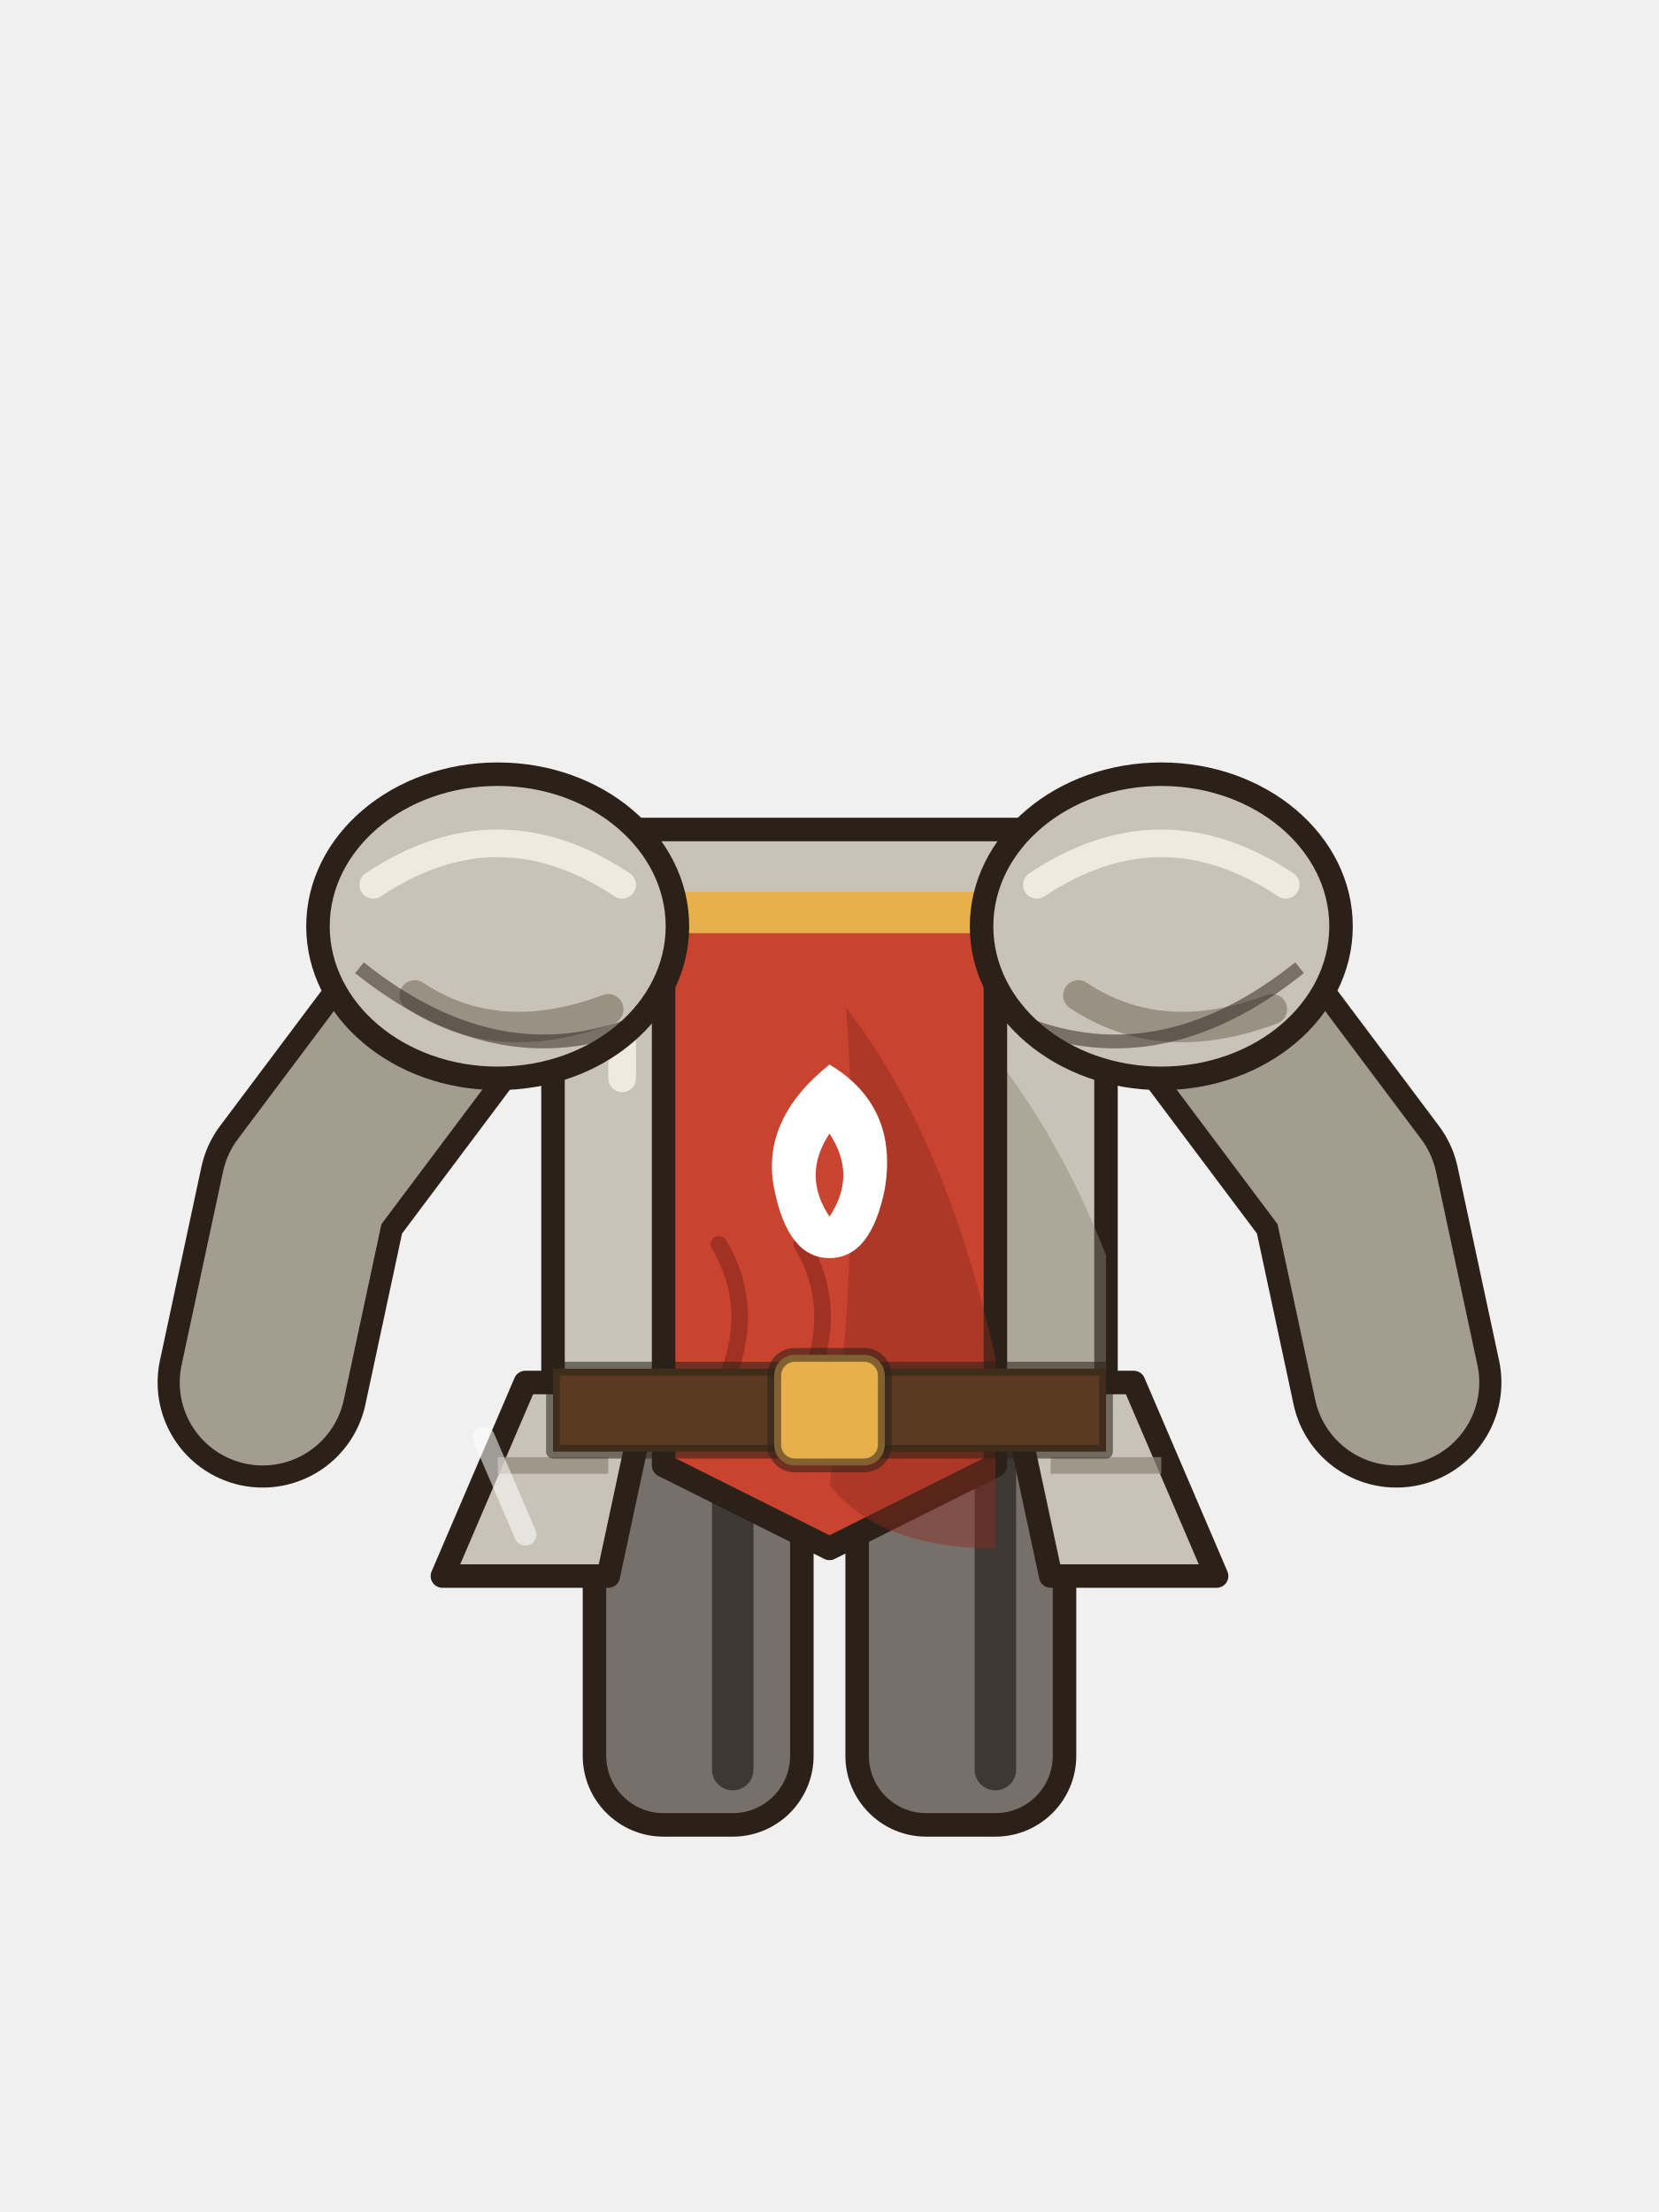
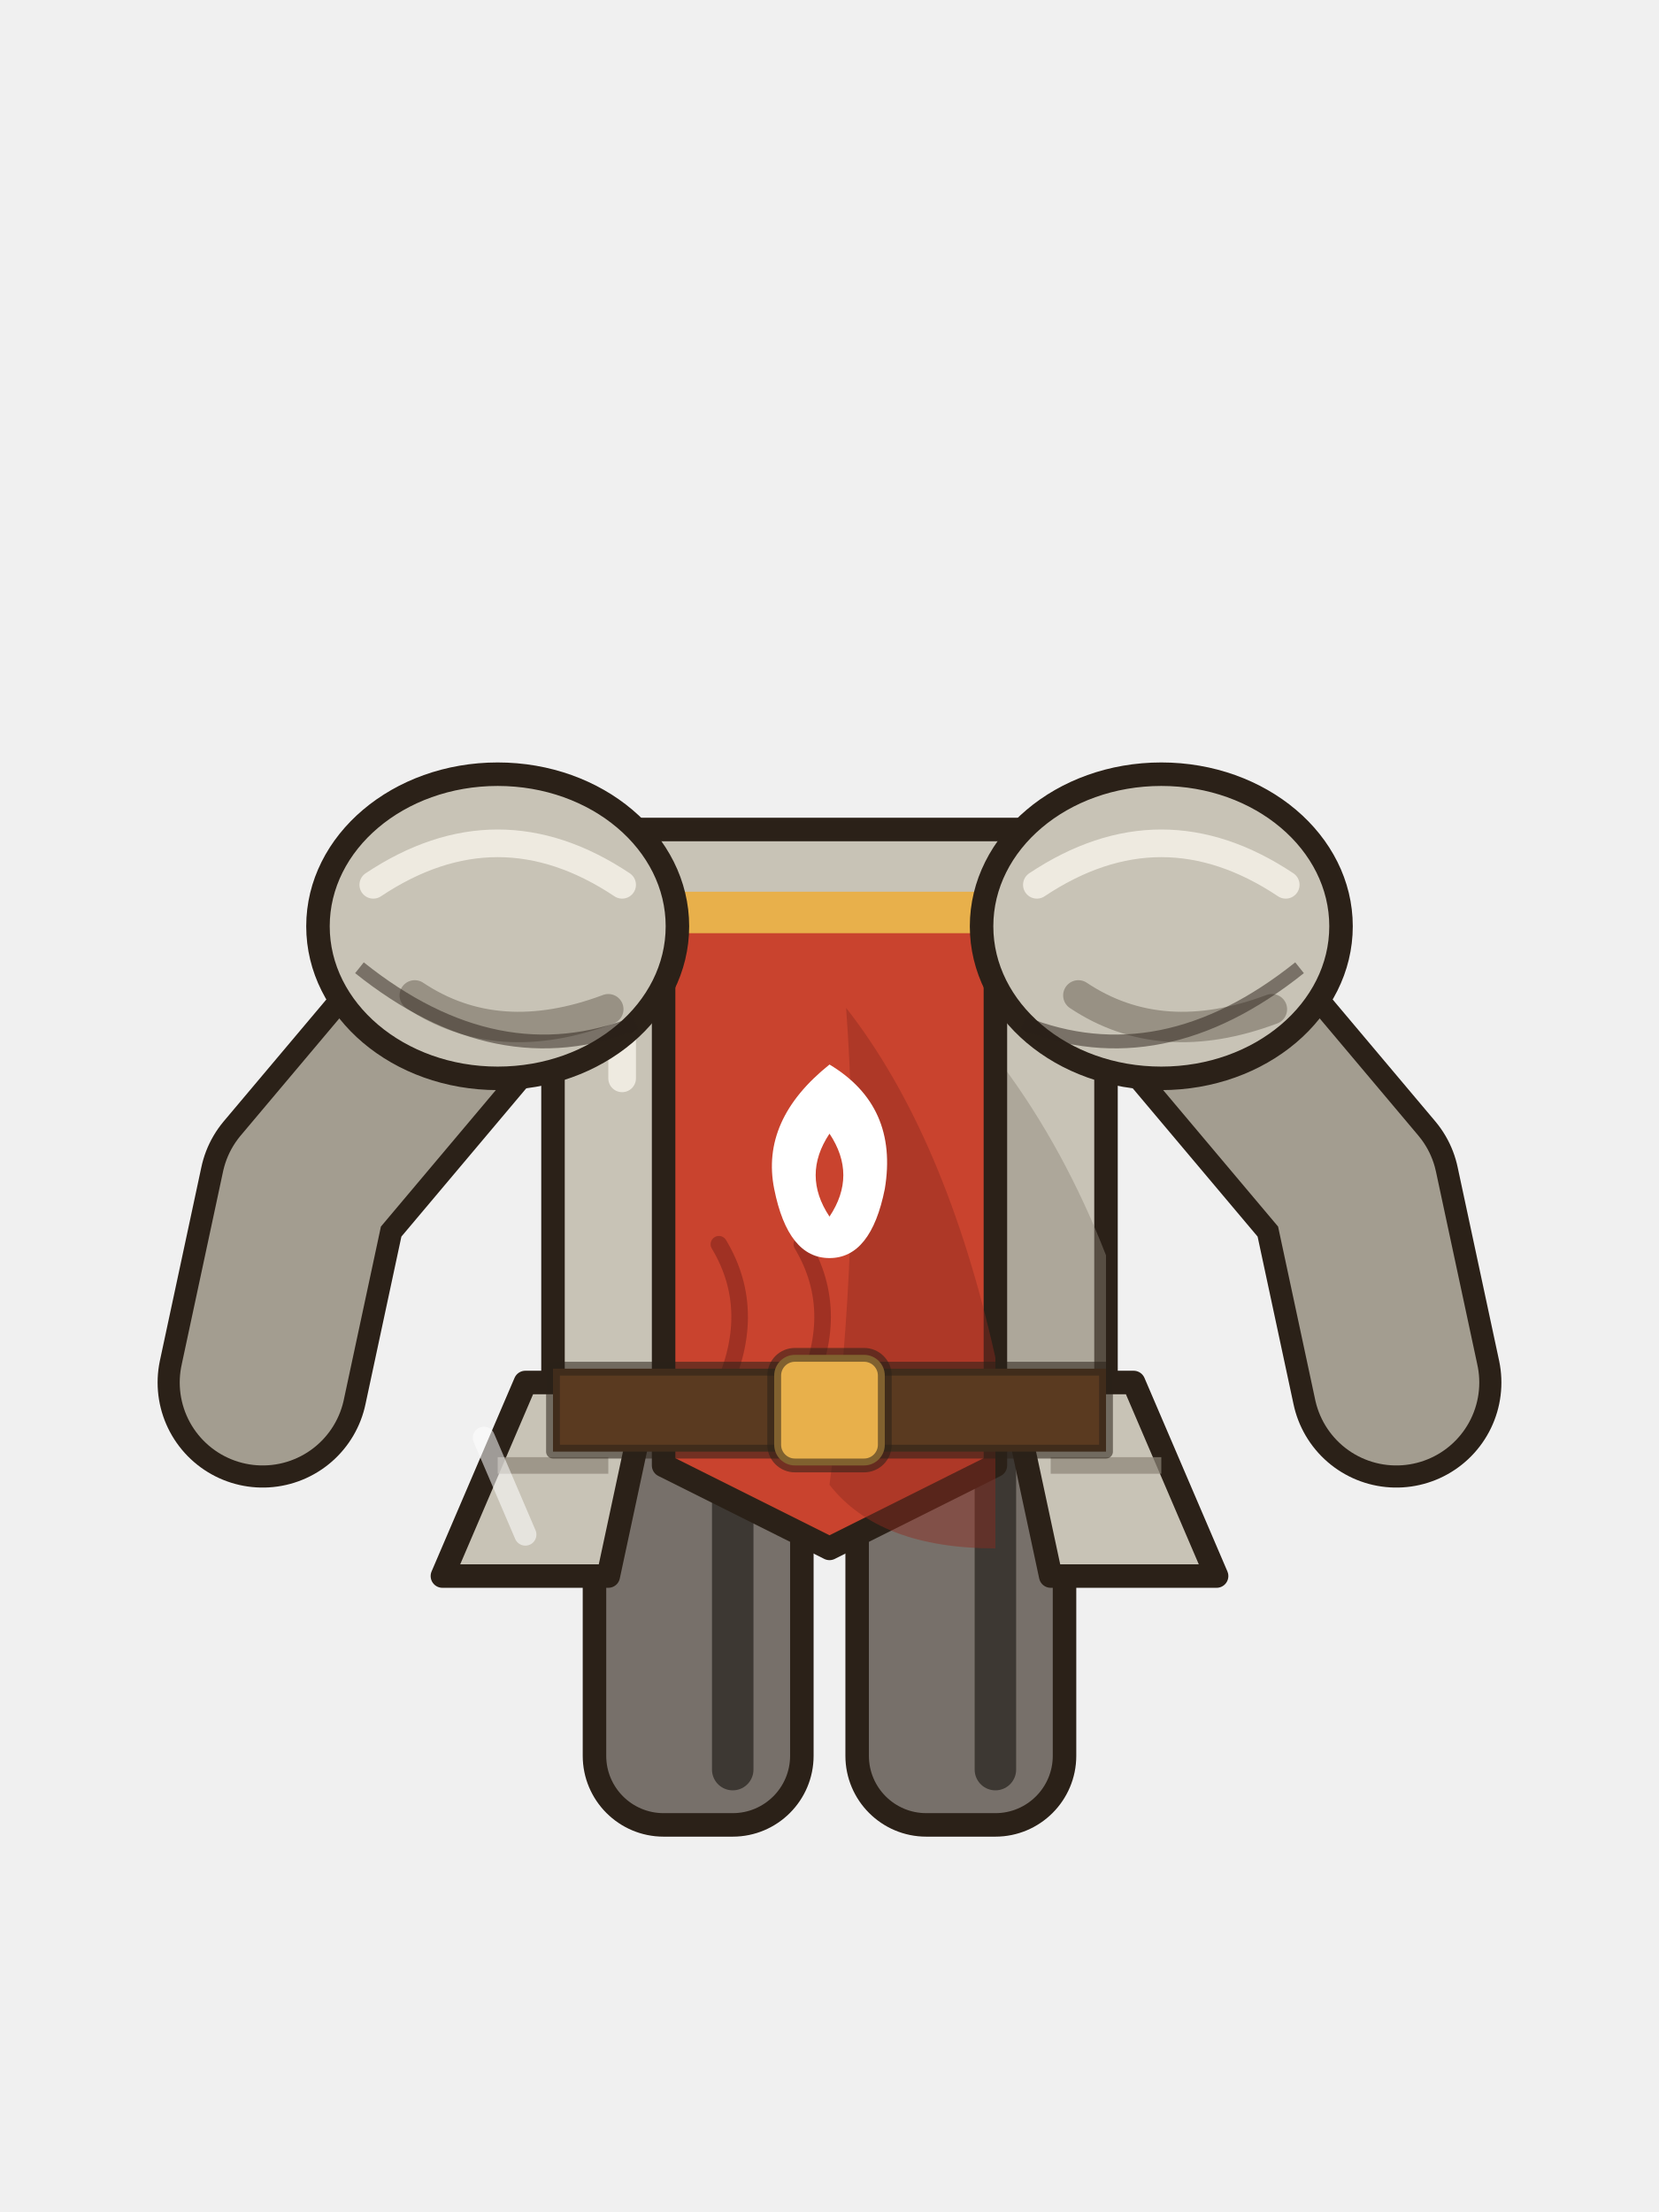
<svg xmlns="http://www.w3.org/2000/svg" width="120" height="160" viewBox="0 0 120 160">
  <rect x="43" y="100" width="15" height="32" rx="5" fill="#77706a" stroke="#2b2118" stroke-width="1.7" stroke-linejoin="round" stroke-linecap="round" />
  <rect x="62" y="100" width="15" height="32" rx="5" fill="#77706a" stroke="#2b2118" stroke-width="1.7" stroke-linejoin="round" stroke-linecap="round" />
  <path d="M53,104 v24 M72,104 v24" stroke="#3d3833" stroke-width="3" stroke-linecap="round" />
-   <path d="M34,70 L22,86 L19,100" fill="none" stroke="#2b2118" stroke-width="15.2" stroke-linecap="round" stroke-linejoin="round" />
-   <path d="M86,70 L98,86 L101,100" fill="none" stroke="#2b2118" stroke-width="15.2" stroke-linecap="round" stroke-linejoin="round" />
-   <path d="M34,70 L22,86 L19,100" fill="none" stroke="#a39d90" stroke-width="12" stroke-linecap="round" stroke-linejoin="round" />
-   <path d="M86,70 L98,86 L101,100" fill="none" stroke="#a39d90" stroke-width="12" stroke-linecap="round" stroke-linejoin="round" />
  <path d="M40,64 q0,-4 4,-4 h32 q4,0 4,4 v36 q0,4 -4,4 h-32 q-4,0 -4,-4z" fill="#c8c3b6" stroke="#2b2118" stroke-width="1.7" stroke-linejoin="round" stroke-linecap="round" />
+   <path d="M38,67 L22,86 L19,100" fill="none" stroke="#2b2118" stroke-width="15.2" stroke-linecap="round" stroke-linejoin="round" />
+   <path d="M82,67 L98,86 L101,100" fill="none" stroke="#2b2118" stroke-width="15.2" stroke-linecap="round" stroke-linejoin="round" />
+   <path d="M38,67 L22,86 L19,100" fill="none" stroke="#a39d90" stroke-width="12" stroke-linecap="round" stroke-linejoin="round" />
+   <path d="M82,67 L98,86 L101,100" fill="none" stroke="#a39d90" stroke-width="12" stroke-linecap="round" stroke-linejoin="round" />
  <path d="M62,66.6 q12,8.8 18,24.2 v13.2 q-14,0 -20,-4.4 q4,-17.6 2,-33z" fill="#8c8578" opacity=".45" />
  <path d="M45,68 v10" stroke="#eeeae0" stroke-width="2" stroke-linecap="round" />
  <path d="M50,88 q3,5 0,11" fill="none" stroke="#8c8578" stroke-width="1.2" stroke-linecap="round" opacity=".7" />
  <path d="M56,88 q3,5 0,11" fill="none" stroke="#8c8578" stroke-width="1.2" stroke-linecap="round" opacity=".7" />
  <path d="M48,66 h24 v40 l-12,6 l-12,-6z" fill="#c9432e" stroke="#2b2118" stroke-width="1.7" stroke-linejoin="round" stroke-linecap="round" />
  <path d="M61.2,72.9 q7.2,9.2 10.8,25.3 v13.8 q-8.4,0 -12,-4.6 q2.4,-18.4 1.2,-34.5z" fill="#8f2a1e" opacity=".45" />
  <path d="M52,90 q3,5 0,11" fill="none" stroke="#8f2a1e" stroke-width="1.2" stroke-linecap="round" opacity=".7" />
  <path d="M58,90 q3,5 0,11" fill="none" stroke="#8f2a1e" stroke-width="1.2" stroke-linecap="round" opacity=".7" />
  <path d="M48,66 h24" stroke="#e8b04b" stroke-width="3" />
  <ellipse cx="36" cy="67" rx="13" ry="11" fill="#c8c3b6" stroke="#2b2118" stroke-width="1.7" stroke-linejoin="round" stroke-linecap="round" />
  <ellipse cx="84" cy="67" rx="13" ry="11" fill="#c8c3b6" stroke="#2b2118" stroke-width="1.7" stroke-linejoin="round" stroke-linecap="round" />
  <path d="M27,64 q9,-6 18,0 M75,64 q9,-6 18,0" fill="none" stroke="#eeeae0" stroke-width="2" stroke-linecap="round" />
  <path d="M30,72 q6,4 14,1 M78,72 q6,4 14,1" fill="none" stroke="#8c8578" stroke-width="2.2" stroke-linecap="round" opacity=".8" />
  <path d="M26,70 q10,8 20,4 M74,74 q10,4 20,-4" fill="none" stroke="#2b2118" stroke-width="1" stroke-opacity=".5" />
  <path d="M38,100 l-6,14 h12 l3,-14z M82,100 l6,14 h-12 l-3,-14z" fill="#c8c3b6" stroke="#2b2118" stroke-width="1.7" stroke-linejoin="round" stroke-linecap="round" />
  <path d="M36,106 h8 M76,106 h8" stroke="#8c8578" stroke-width="1.2" opacity=".7" />
  <path d="M35,104 L38,111" stroke="#fff" stroke-width="1.6" stroke-linecap="round" opacity=".55" />
  <path d="M40,99 h40 v6 h-40z" fill="#5a3a20" stroke="#2b2118" stroke-width="1" stroke-opacity=".55" stroke-linejoin="round" stroke-linecap="round" />
  <rect x="56" y="98" width="8" height="8" rx="1.5" fill="#e8b04b" stroke="#2b2118" stroke-width="1" stroke-opacity=".55" stroke-linejoin="round" stroke-linecap="round" />
  <g transform="translate(60,84) scale(1.0)">
    <path d="M0,-7 q5,3 4,9 q-1,5 -4,5 q-3,0 -4,-5 q-1,-5 4,-9z M0,-2 q2,3 0,6 q-2,-3 0,-6z" fill="#fff" fill-rule="evenodd" />
  </g>
</svg>
